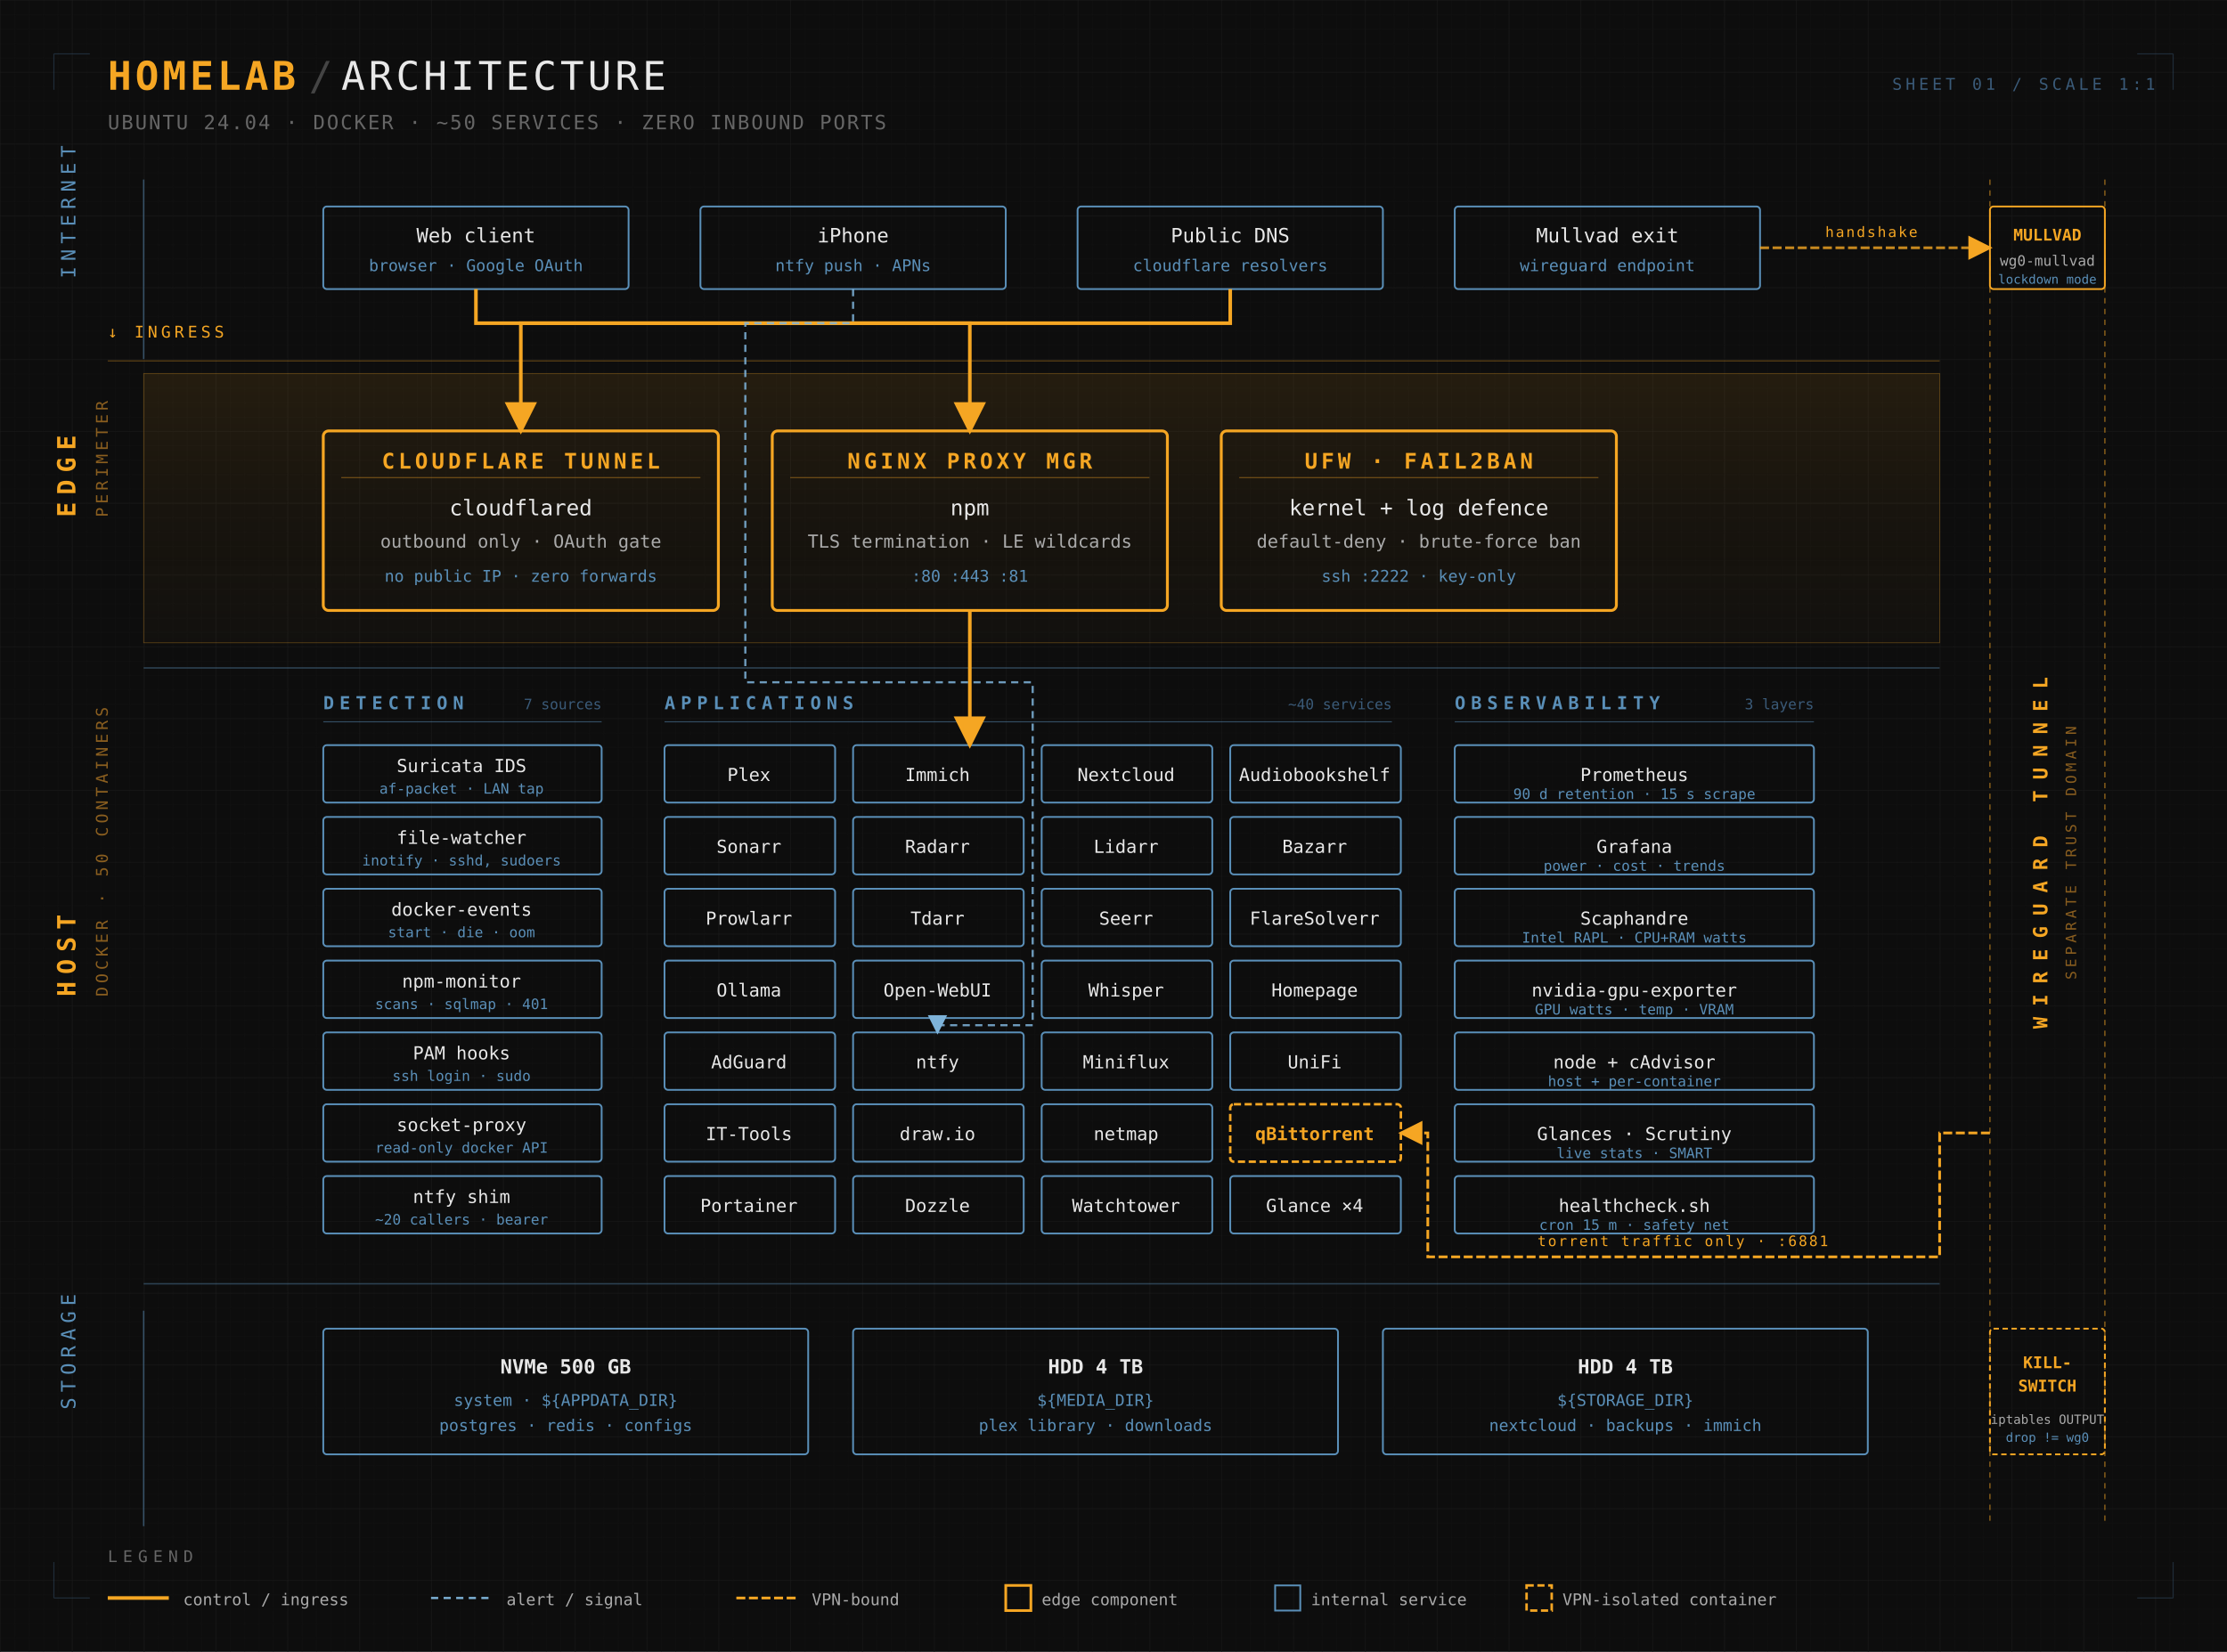
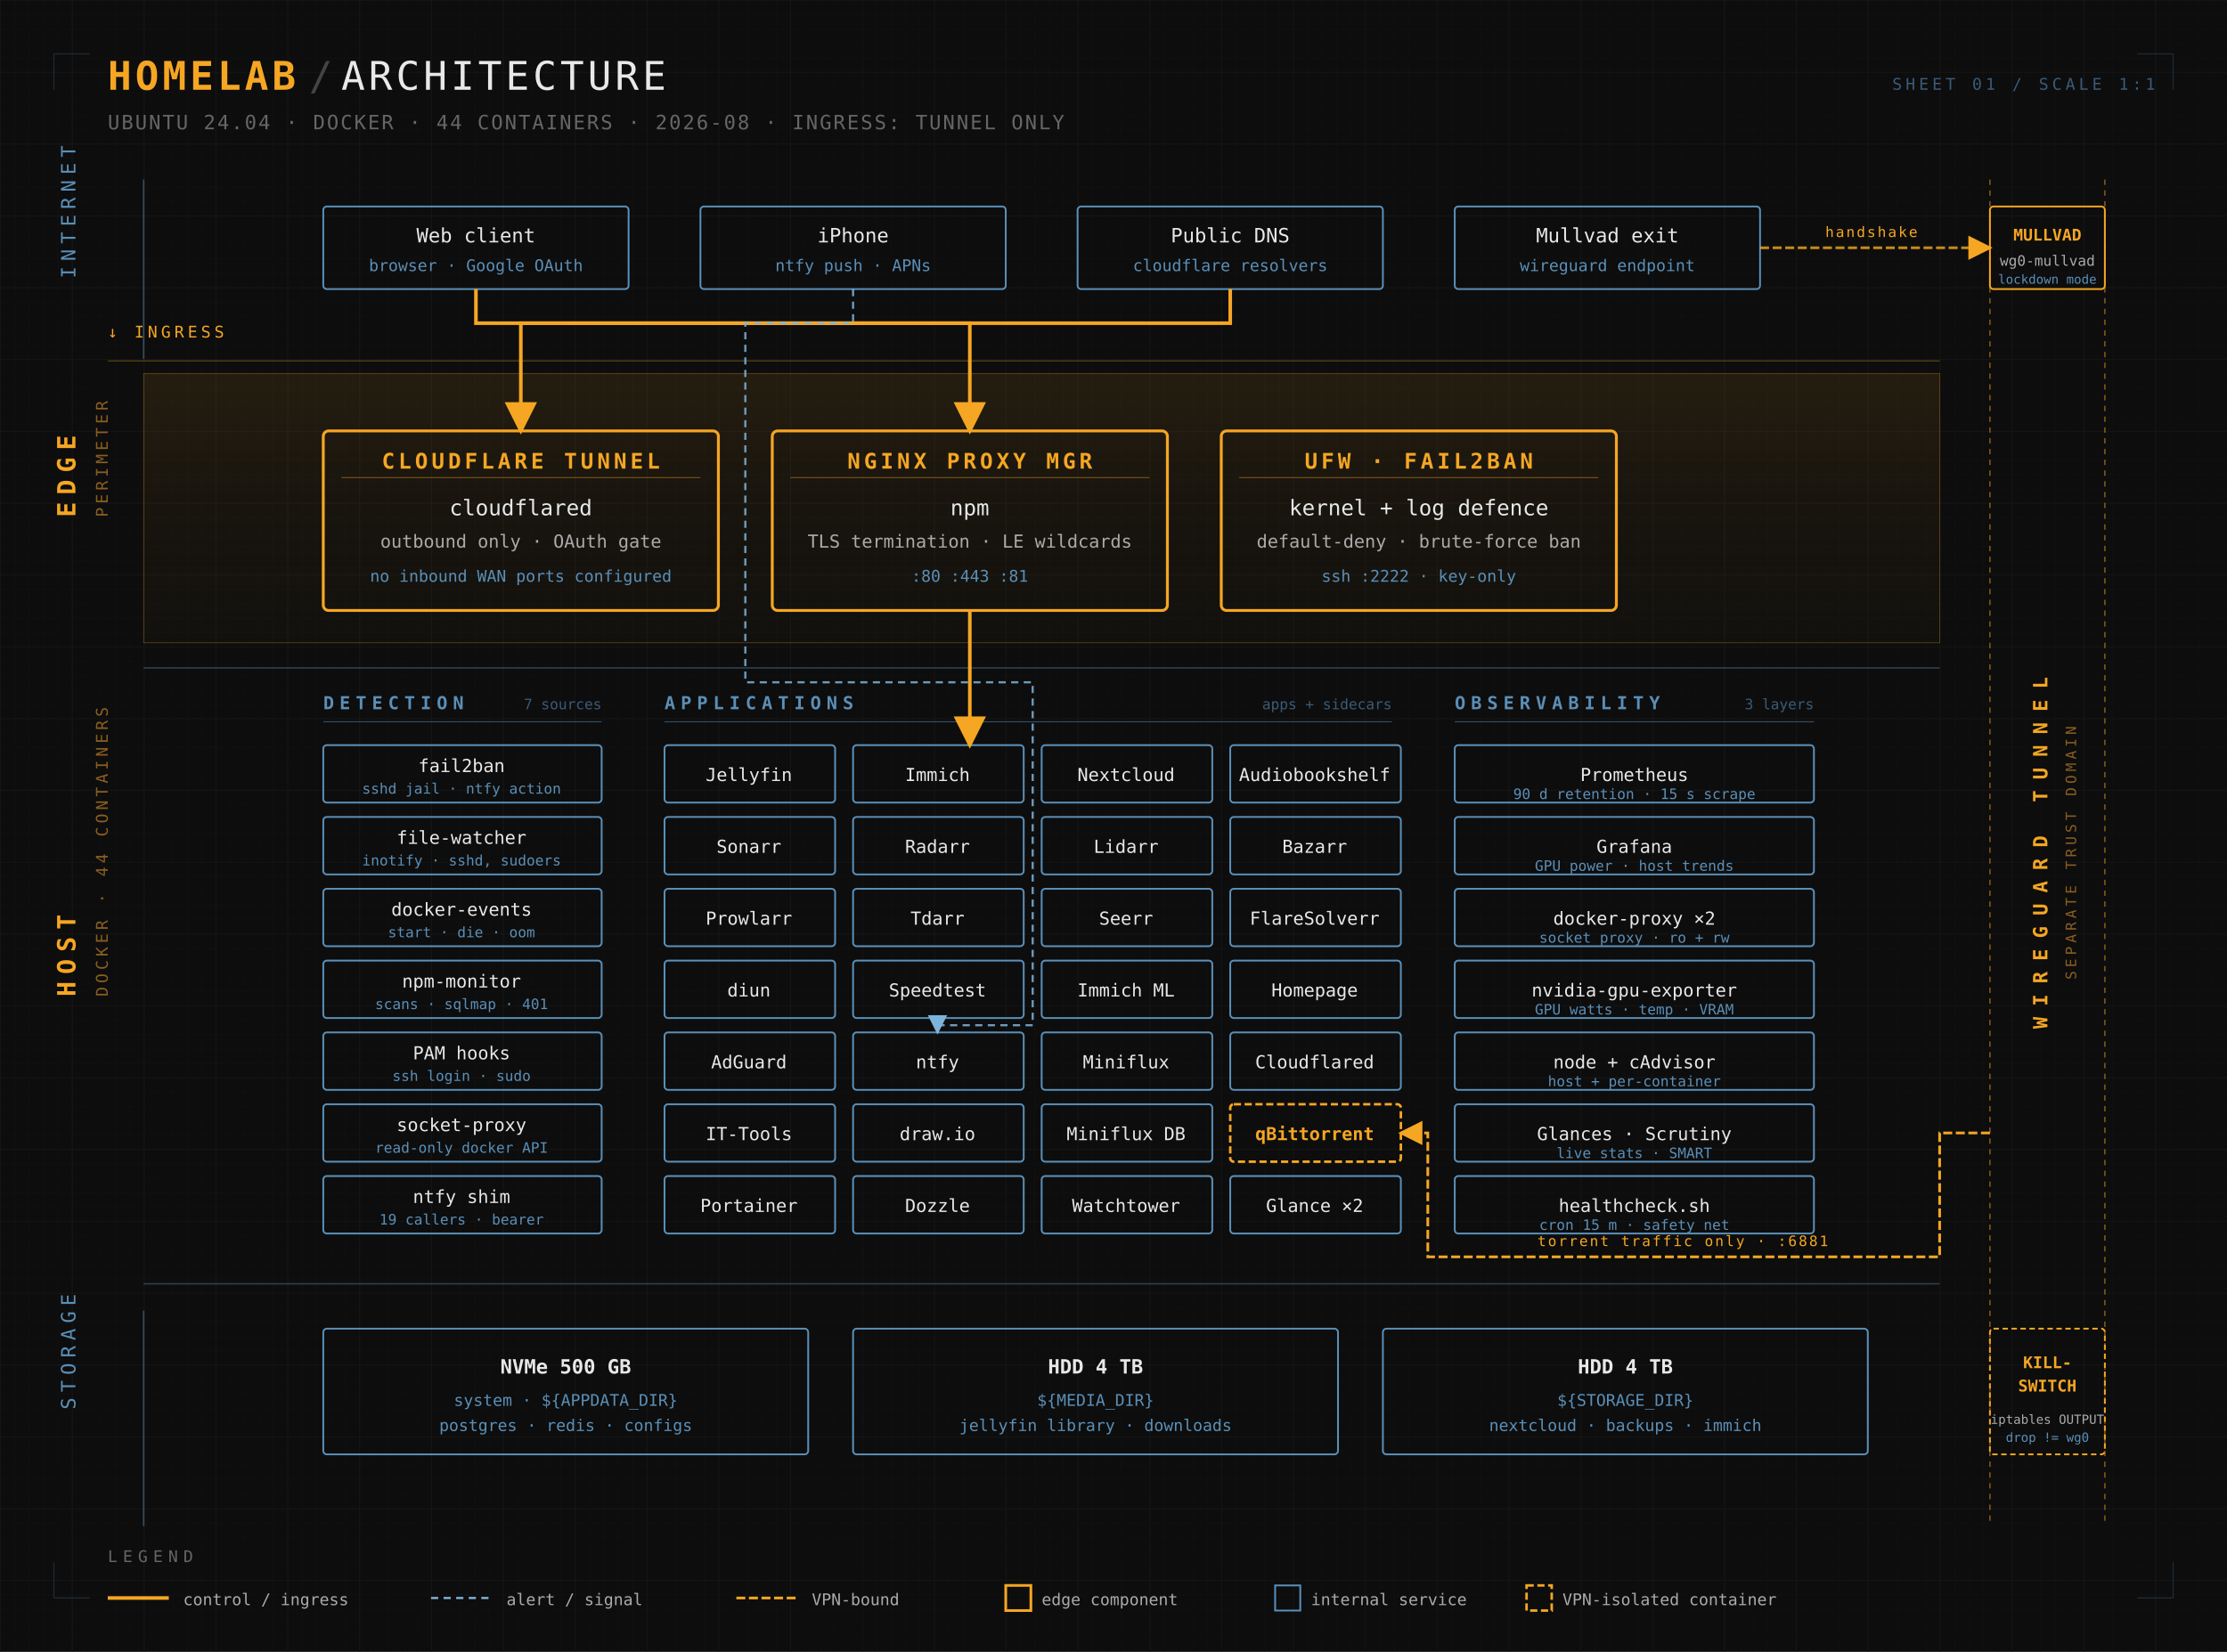
<svg xmlns="http://www.w3.org/2000/svg" viewBox="0 0 1240 920" font-family="'Cascadia Mono','Cascadia Code','JetBrains Mono','SF Mono',Menlo,monospace">
  <defs>
    <pattern id="grid" width="40" height="40" patternUnits="userSpaceOnUse">
      <path d="M 40 0 L 0 0 0 40" fill="none" stroke="#1a1a1a" stroke-width="0.5" />
    </pattern>
    <pattern id="gridFine" width="8" height="8" patternUnits="userSpaceOnUse">
      <path d="M 8 0 L 0 0 0 8" fill="none" stroke="#141414" stroke-width="0.3" />
    </pattern>
    <linearGradient id="edgeBand" x1="0" y1="0" x2="0" y2="1">
      <stop offset="0%" stop-color="#f5a623" stop-opacity="0.10" />
      <stop offset="50%" stop-color="#f5a623" stop-opacity="0.05" />
      <stop offset="100%" stop-color="#f5a623" stop-opacity="0.02" />
    </linearGradient>
    <linearGradient id="edgeRule" x1="0" y1="0" x2="1" y2="0">
      <stop offset="0%" stop-color="#f5a623" stop-opacity="0.2" />
      <stop offset="10%" stop-color="#f5a623" stop-opacity="1.0" />
      <stop offset="90%" stop-color="#f5a623" stop-opacity="1.0" />
      <stop offset="100%" stop-color="#f5a623" stop-opacity="0.2" />
    </linearGradient>
    <marker id="arrowAmber" markerWidth="9" markerHeight="9" refX="8" refY="4.5" orient="auto">
      <path d="M0,0 L9,4.5 L0,9 z" fill="#f5a623" />
    </marker>
    <marker id="arrowBlue" markerWidth="9" markerHeight="9" refX="8" refY="4.5" orient="auto">
      <path d="M0,0 L9,4.5 L0,9 z" fill="#7eb3d9" />
    </marker>
    <marker id="arrowDim" markerWidth="9" markerHeight="9" refX="8" refY="4.5" orient="auto">
      <path d="M0,0 L9,4.5 L0,9 z" fill="#3a5a78" />
    </marker>
  </defs>
  <rect width="1240" height="920" fill="#0d0d0d" />
  <rect width="1240" height="920" fill="url(#gridFine)" />
  <rect width="1240" height="920" fill="url(#grid)" />
  <text x="60" y="50" font-size="22" fill="#f5a623" font-weight="700" letter-spacing="2">HOMELAB</text>
  <text x="172" y="50" font-size="22" fill="#444" font-weight="300">/</text>
  <text x="190" y="50" font-size="22" fill="#e8e8e8" font-weight="300" letter-spacing="2">ARCHITECTURE</text>
-   <text x="60" y="72" font-size="11" fill="#666" letter-spacing="1">UBUNTU 24.04 · DOCKER · ~50 SERVICES · ZERO INBOUND PORTS</text>
+   <text x="60" y="72" font-size="11" fill="#666" letter-spacing="1">UBUNTU 24.04 · DOCKER · 44 CONTAINERS · 2026-08 · INGRESS: TUNNEL ONLY</text>
  <g stroke="#3a5a78" stroke-width="0.6" fill="none" stroke-opacity="0.4">
    <path d="M 30 30 L 30 50 M 30 30 L 50 30" />
    <path d="M 1210 30 L 1210 50 M 1210 30 L 1190 30" />
    <path d="M 30 890 L 30 870 M 30 890 L 50 890" />
    <path d="M 1210 890 L 1210 870 M 1210 890 L 1190 890" />
  </g>
  <text x="1200" y="50" font-size="9" fill="#3a5a78" text-anchor="end" letter-spacing="2">SHEET 01 / SCALE 1:1</text>
  <text x="42" y="155" font-size="11" fill="#5a8fb8" letter-spacing="3" transform="rotate(-90,42,155)">INTERNET</text>
  <line x1="80" y1="100" x2="80" y2="200" stroke="#5a8fb8" stroke-width="0.8" stroke-opacity="0.5" />
  <g stroke="#5a8fb8" stroke-width="1" fill="none">
    <rect x="180" y="115" width="170" height="46" rx="2" />
    <rect x="390" y="115" width="170" height="46" rx="2" />
    <rect x="600" y="115" width="170" height="46" rx="2" />
    <rect x="810" y="115" width="170" height="46" rx="2" />
  </g>
  <g font-size="11" fill="#e8e8e8" text-anchor="middle">
    <text x="265" y="135">Web client</text>
    <text x="265" y="151" font-size="9" fill="#5a8fb8">browser · Google OAuth</text>
    <text x="475" y="135">iPhone</text>
    <text x="475" y="151" font-size="9" fill="#5a8fb8">ntfy push · APNs</text>
    <text x="685" y="135">Public DNS</text>
    <text x="685" y="151" font-size="9" fill="#5a8fb8">cloudflare resolvers</text>
    <text x="895" y="135">Mullvad exit</text>
    <text x="895" y="151" font-size="9" fill="#5a8fb8">wireguard endpoint</text>
  </g>
  <line x1="60" y1="195" x2="1080" y2="195" stroke="url(#edgeRule)" stroke-width="3" />
  <line x1="60" y1="201" x2="1080" y2="201" stroke="#f5a623" stroke-width="0.6" stroke-opacity="0.35" />
  <text x="60" y="188" font-size="9" fill="#f5a623" letter-spacing="2">↓ INGRESS</text>
  <rect x="80" y="208" width="1000" height="150" fill="url(#edgeBand)" />
  <rect x="80" y="208" width="1000" height="150" fill="none" stroke="#f5a623" stroke-width="0.4" stroke-opacity="0.35" />
  <text x="42" y="288" font-size="14" fill="#f5a623" letter-spacing="4" font-weight="700" transform="rotate(-90,42,288)">EDGE</text>
  <text x="60" y="288" font-size="9" fill="#8a5e1f" letter-spacing="2" transform="rotate(-90,60,288)">PERIMETER</text>
  <g stroke="#f5a623" stroke-width="1.6" fill="none">
    <rect x="180" y="240" width="220" height="100" rx="3" />
    <rect x="430" y="240" width="220" height="100" rx="3" />
    <rect x="680" y="240" width="220" height="100" rx="3" />
  </g>
  <g stroke="#f5a623" stroke-width="0.6" stroke-opacity="0.4">
    <line x1="190" y1="266" x2="390" y2="266" />
    <line x1="440" y1="266" x2="640" y2="266" />
    <line x1="690" y1="266" x2="890" y2="266" />
  </g>
  <g font-size="12" fill="#e8e8e8" text-anchor="middle">
    <text x="290" y="261" fill="#f5a623" font-weight="600" letter-spacing="2">CLOUDFLARE TUNNEL</text>
    <text x="290" y="287">cloudflared</text>
    <text x="290" y="305" font-size="10" fill="#aaa">outbound only · OAuth gate</text>
-     <text x="290" y="324" font-size="9" fill="#5a8fb8">no public IP · zero forwards</text>
+     <text x="290" y="324" font-size="9" fill="#5a8fb8">no inbound WAN ports configured</text>
    <text x="540" y="261" fill="#f5a623" font-weight="600" letter-spacing="2">NGINX PROXY MGR</text>
    <text x="540" y="287">npm</text>
    <text x="540" y="305" font-size="10" fill="#aaa">TLS termination · LE wildcards</text>
    <text x="540" y="324" font-size="9" fill="#5a8fb8">:80 :443 :81</text>
    <text x="790" y="261" fill="#f5a623" font-weight="600" letter-spacing="2">UFW · FAIL2BAN</text>
    <text x="790" y="287">kernel + log defence</text>
    <text x="790" y="305" font-size="10" fill="#aaa">default-deny · brute-force ban</text>
    <text x="790" y="324" font-size="9" fill="#5a8fb8">ssh :2222 · key-only</text>
  </g>
  <line x1="80" y1="372" x2="1080" y2="372" stroke="#5a8fb8" stroke-width="0.8" stroke-opacity="0.4" />
  <text x="42" y="555" font-size="14" fill="#f5a623" letter-spacing="4" font-weight="700" transform="rotate(-90,42,555)">HOST</text>
-   <text x="60" y="555" font-size="9" fill="#8a5e1f" letter-spacing="2" transform="rotate(-90,60,555)">DOCKER · 50 CONTAINERS</text>
+   <text x="60" y="555" font-size="9" fill="#8a5e1f" letter-spacing="2" transform="rotate(-90,60,555)">DOCKER · 44 CONTAINERS</text>
  <text x="180" y="395" font-size="10" fill="#5a8fb8" letter-spacing="3" font-weight="600">DETECTION</text>
  <line x1="180" y1="402" x2="335" y2="402" stroke="#5a8fb8" stroke-width="0.6" stroke-opacity="0.5" />
  <text x="335" y="395" font-size="8" fill="#3a5a78" text-anchor="end">7 sources</text>
  <g stroke="#5a8fb8" stroke-width="1" fill="none">
    <rect x="180" y="415" width="155" height="32" rx="2" />
    <rect x="180" y="455" width="155" height="32" rx="2" />
    <rect x="180" y="495" width="155" height="32" rx="2" />
    <rect x="180" y="535" width="155" height="32" rx="2" />
    <rect x="180" y="575" width="155" height="32" rx="2" />
    <rect x="180" y="615" width="155" height="32" rx="2" />
    <rect x="180" y="655" width="155" height="32" rx="2" />
  </g>
  <g font-size="10" fill="#e8e8e8" text-anchor="middle">
-     <text x="257" y="430">Suricata IDS</text>
-     <text x="257" y="442" font-size="8" fill="#5a8fb8">af-packet · LAN tap</text>
+     <text x="257" y="430">fail2ban</text>
+     <text x="257" y="442" font-size="8" fill="#5a8fb8">sshd jail · ntfy action</text>
    <text x="257" y="470">file-watcher</text>
    <text x="257" y="482" font-size="8" fill="#5a8fb8">inotify · sshd, sudoers</text>
    <text x="257" y="510">docker-events</text>
    <text x="257" y="522" font-size="8" fill="#5a8fb8">start · die · oom</text>
    <text x="257" y="550">npm-monitor</text>
    <text x="257" y="562" font-size="8" fill="#5a8fb8">scans · sqlmap · 401</text>
    <text x="257" y="590">PAM hooks</text>
    <text x="257" y="602" font-size="8" fill="#5a8fb8">ssh login · sudo</text>
    <text x="257" y="630">socket-proxy</text>
    <text x="257" y="642" font-size="8" fill="#5a8fb8">read-only docker API</text>
    <text x="257" y="670">ntfy shim</text>
-     <text x="257" y="682" font-size="8" fill="#5a8fb8">~20 callers · bearer</text>
+     <text x="257" y="682" font-size="8" fill="#5a8fb8">19 callers · bearer</text>
  </g>
  <text x="370" y="395" font-size="10" fill="#5a8fb8" letter-spacing="3" font-weight="600">APPLICATIONS</text>
  <line x1="370" y1="402" x2="775" y2="402" stroke="#5a8fb8" stroke-width="0.6" stroke-opacity="0.5" />
-   <text x="775" y="395" font-size="8" fill="#3a5a78" text-anchor="end">~40 services</text>
+   <text x="775" y="395" font-size="8" fill="#3a5a78" text-anchor="end">apps + sidecars</text>
  <g stroke="#5a8fb8" stroke-width="1" fill="none">
    <rect x="370" y="415" width="95" height="32" rx="2" />
    <rect x="475" y="415" width="95" height="32" rx="2" />
    <rect x="580" y="415" width="95" height="32" rx="2" />
    <rect x="685" y="415" width="95" height="32" rx="2" />
    <rect x="370" y="455" width="95" height="32" rx="2" />
    <rect x="475" y="455" width="95" height="32" rx="2" />
    <rect x="580" y="455" width="95" height="32" rx="2" />
    <rect x="685" y="455" width="95" height="32" rx="2" />
    <rect x="370" y="495" width="95" height="32" rx="2" />
    <rect x="475" y="495" width="95" height="32" rx="2" />
    <rect x="580" y="495" width="95" height="32" rx="2" />
    <rect x="685" y="495" width="95" height="32" rx="2" />
    <rect x="370" y="535" width="95" height="32" rx="2" />
    <rect x="475" y="535" width="95" height="32" rx="2" />
    <rect x="580" y="535" width="95" height="32" rx="2" />
    <rect x="685" y="535" width="95" height="32" rx="2" />
    <rect x="370" y="575" width="95" height="32" rx="2" />
    <rect x="475" y="575" width="95" height="32" rx="2" />
    <rect x="580" y="575" width="95" height="32" rx="2" />
    <rect x="685" y="575" width="95" height="32" rx="2" />
    <rect x="370" y="615" width="95" height="32" rx="2" />
    <rect x="475" y="615" width="95" height="32" rx="2" />
    <rect x="580" y="615" width="95" height="32" rx="2" />
    <rect x="370" y="655" width="95" height="32" rx="2" />
    <rect x="475" y="655" width="95" height="32" rx="2" />
    <rect x="580" y="655" width="95" height="32" rx="2" />
    <rect x="685" y="655" width="95" height="32" rx="2" />
  </g>
  <rect x="685" y="615" width="95" height="32" rx="2" fill="none" stroke="#f5a623" stroke-width="1.4" stroke-dasharray="4,2" />
  <g font-size="10" fill="#e8e8e8" text-anchor="middle">
-     <text x="417" y="435">Plex</text>
+     <text x="417" y="435">Jellyfin</text>
    <text x="522" y="435">Immich</text>
    <text x="627" y="435">Nextcloud</text>
    <text x="732" y="435">Audiobookshelf</text>
    <text x="417" y="475">Sonarr</text>
    <text x="522" y="475">Radarr</text>
    <text x="627" y="475">Lidarr</text>
    <text x="732" y="475">Bazarr</text>
    <text x="417" y="515">Prowlarr</text>
    <text x="522" y="515">Tdarr</text>
    <text x="627" y="515">Seerr</text>
    <text x="732" y="515">FlareSolverr</text>
-     <text x="417" y="555">Ollama</text>
-     <text x="522" y="555">Open-WebUI</text>
-     <text x="627" y="555">Whisper</text>
+     <text x="417" y="555">diun</text>
+     <text x="522" y="555">Speedtest</text>
+     <text x="627" y="555">Immich ML</text>
    <text x="732" y="555">Homepage</text>
    <text x="417" y="595">AdGuard</text>
    <text x="522" y="595">ntfy</text>
    <text x="627" y="595">Miniflux</text>
-     <text x="732" y="595">UniFi</text>
+     <text x="732" y="595">Cloudflared</text>
    <text x="417" y="635">IT-Tools</text>
    <text x="522" y="635">draw.io</text>
-     <text x="627" y="635">netmap</text>
+     <text x="627" y="635">Miniflux DB</text>
    <text x="732" y="635" fill="#f5a623" font-weight="600">qBittorrent</text>
    <text x="417" y="675">Portainer</text>
    <text x="522" y="675">Dozzle</text>
    <text x="627" y="675">Watchtower</text>
-     <text x="732" y="675">Glance ×4</text>
+     <text x="732" y="675">Glance ×2</text>
  </g>
  <text x="810" y="395" font-size="10" fill="#5a8fb8" letter-spacing="3" font-weight="600">OBSERVABILITY</text>
  <line x1="810" y1="402" x2="1010" y2="402" stroke="#5a8fb8" stroke-width="0.6" stroke-opacity="0.5" />
  <text x="1010" y="395" font-size="8" fill="#3a5a78" text-anchor="end">3 layers</text>
  <g stroke="#5a8fb8" stroke-width="1" fill="none">
    <rect x="810" y="415" width="200" height="32" rx="2" />
    <rect x="810" y="455" width="200" height="32" rx="2" />
    <rect x="810" y="495" width="200" height="32" rx="2" />
    <rect x="810" y="535" width="200" height="32" rx="2" />
    <rect x="810" y="575" width="200" height="32" rx="2" />
    <rect x="810" y="615" width="200" height="32" rx="2" />
    <rect x="810" y="655" width="200" height="32" rx="2" />
  </g>
  <g font-size="10" fill="#e8e8e8" text-anchor="middle">
    <text x="910" y="435">Prometheus</text>
    <text x="910" y="445" font-size="8" fill="#5a8fb8">90 d retention · 15 s scrape</text>
    <text x="910" y="475">Grafana</text>
-     <text x="910" y="485" font-size="8" fill="#5a8fb8">power · cost · trends</text>
-     <text x="910" y="515">Scaphandre</text>
-     <text x="910" y="525" font-size="8" fill="#5a8fb8">Intel RAPL · CPU+RAM watts</text>
+     <text x="910" y="485" font-size="8" fill="#5a8fb8">GPU power · host trends</text>
+     <text x="910" y="515">docker-proxy ×2</text>
+     <text x="910" y="525" font-size="8" fill="#5a8fb8">socket proxy · ro + rw</text>
    <text x="910" y="555">nvidia-gpu-exporter</text>
    <text x="910" y="565" font-size="8" fill="#5a8fb8">GPU watts · temp · VRAM</text>
    <text x="910" y="595">node + cAdvisor</text>
    <text x="910" y="605" font-size="8" fill="#5a8fb8">host + per-container</text>
    <text x="910" y="635">Glances · Scrutiny</text>
    <text x="910" y="645" font-size="8" fill="#5a8fb8">live stats · SMART</text>
    <text x="910" y="675">healthcheck.sh</text>
    <text x="910" y="685" font-size="8" fill="#5a8fb8">cron 15 m · safety net</text>
  </g>
  <line x1="80" y1="715" x2="1080" y2="715" stroke="#5a8fb8" stroke-width="0.8" stroke-opacity="0.4" />
  <text x="42" y="785" font-size="11" fill="#5a8fb8" letter-spacing="3" transform="rotate(-90,42,785)">STORAGE</text>
  <line x1="80" y1="730" x2="80" y2="850" stroke="#5a8fb8" stroke-width="0.8" stroke-opacity="0.5" />
  <g stroke="#5a8fb8" stroke-width="1" fill="none">
    <rect x="180" y="740" width="270" height="70" rx="2" />
    <rect x="475" y="740" width="270" height="70" rx="2" />
    <rect x="770" y="740" width="270" height="70" rx="2" />
  </g>
  <g font-size="11" fill="#e8e8e8" text-anchor="middle">
    <text x="315" y="765" font-weight="600">NVMe 500 GB</text>
    <text x="315" y="783" font-size="9" fill="#5a8fb8">system · ${APPDATA_DIR}</text>
    <text x="315" y="797" font-size="9" fill="#5a8fb8">postgres · redis · configs</text>
    <text x="610" y="765" font-weight="600">HDD 4 TB</text>
    <text x="610" y="783" font-size="9" fill="#5a8fb8">${MEDIA_DIR}</text>
-     <text x="610" y="797" font-size="9" fill="#5a8fb8">plex library · downloads</text>
+     <text x="610" y="797" font-size="9" fill="#5a8fb8">jellyfin library · downloads</text>
    <text x="905" y="765" font-weight="600">HDD 4 TB</text>
    <text x="905" y="783" font-size="9" fill="#5a8fb8">${STORAGE_DIR}</text>
    <text x="905" y="797" font-size="9" fill="#5a8fb8">nextcloud · backups · immich</text>
  </g>
  <g id="vpn">
    <line x1="1108" y1="100" x2="1108" y2="850" stroke="#f5a623" stroke-width="0.7" stroke-dasharray="3,3" stroke-opacity="0.55" />
    <line x1="1172" y1="100" x2="1172" y2="850" stroke="#f5a623" stroke-width="0.7" stroke-dasharray="3,3" stroke-opacity="0.55" />
    <text x="1140" y="475" font-size="11" fill="#f5a623" letter-spacing="6" font-weight="700" text-anchor="middle" transform="rotate(-90,1140,475)">WIREGUARD TUNNEL</text>
    <text x="1156" y="475" font-size="8" fill="#8a5e1f" letter-spacing="2" text-anchor="middle" transform="rotate(-90,1156,475)">SEPARATE TRUST DOMAIN</text>
    <rect x="1108" y="115" width="64" height="46" rx="2" fill="none" stroke="#f5a623" stroke-width="1" />
    <text x="1140" y="134" font-size="9" fill="#f5a623" text-anchor="middle" font-weight="600">MULLVAD</text>
    <text x="1140" y="148" font-size="8" fill="#aaa" text-anchor="middle">wg0-mullvad</text>
    <text x="1140" y="158" font-size="7" fill="#5a8fb8" text-anchor="middle">lockdown mode</text>
    <rect x="1108" y="740" width="64" height="70" rx="2" fill="none" stroke="#f5a623" stroke-width="1" stroke-dasharray="3,2" />
    <text x="1140" y="762" font-size="9" fill="#f5a623" text-anchor="middle" font-weight="600">KILL-</text>
    <text x="1140" y="775" font-size="9" fill="#f5a623" text-anchor="middle" font-weight="600">SWITCH</text>
    <text x="1140" y="793" font-size="7" fill="#aaa" text-anchor="middle">iptables OUTPUT</text>
    <text x="1140" y="803" font-size="7" fill="#5a8fb8" text-anchor="middle">drop != wg0</text>
  </g>
  <g stroke="#f5a623" stroke-width="2" fill="none">
    <path d="M 265 161 L 265 180 L 540 180 L 540 240" marker-end="url(#arrowAmber)" />
    <path d="M 685 161 L 685 180 L 290 180 L 290 240" marker-end="url(#arrowAmber)" />
    <path d="M 540 340 L 540 372 L 540 415" marker-end="url(#arrowAmber)" />
  </g>
  <g stroke="#7eb3d9" stroke-width="1.2" stroke-dasharray="4,3" fill="none">
    <path d="M 475 161 L 475 180 L 415 180 L 415 380 L 575 380 L 575 571 L 522 571 L 522 575" marker-end="url(#arrowBlue)" stroke-opacity="0.85" />
  </g>
  <g stroke="#f5a623" stroke-width="1.5" stroke-dasharray="5,2" fill="none">
    <path d="M 980 138 L 1108 138" marker-end="url(#arrowAmber)" stroke-opacity="0.8" />
    <path d="M 1108 631 L 1080 631 L 1080 700 L 795 700 L 795 631 L 780 631" marker-end="url(#arrowAmber)" />
  </g>
  <text x="937" y="694" font-size="8" fill="#f5a623" text-anchor="middle" letter-spacing="1">torrent traffic only · :6881</text>
  <text x="1042" y="132" font-size="8" fill="#f5a623" text-anchor="middle" letter-spacing="1">handshake</text>
  <g id="legend" transform="translate(60, 870)">
    <text x="0" y="0" font-size="9" fill="#666" letter-spacing="3">LEGEND</text>
    <line x1="0" y1="20" x2="34" y2="20" stroke="#f5a623" stroke-width="2" />
    <text x="42" y="24" font-size="9" fill="#aaa">control / ingress</text>
    <line x1="180" y1="20" x2="214" y2="20" stroke="#7eb3d9" stroke-width="1.2" stroke-dasharray="4,3" />
    <text x="222" y="24" font-size="9" fill="#aaa">alert / signal</text>
    <line x1="350" y1="20" x2="384" y2="20" stroke="#f5a623" stroke-width="1.5" stroke-dasharray="5,2" />
    <text x="392" y="24" font-size="9" fill="#aaa">VPN-bound</text>
    <rect x="500" y="13" width="14" height="14" fill="none" stroke="#f5a623" stroke-width="1.5" />
    <text x="520" y="24" font-size="9" fill="#aaa">edge component</text>
    <rect x="650" y="13" width="14" height="14" fill="none" stroke="#5a8fb8" stroke-width="1" />
    <text x="670" y="24" font-size="9" fill="#aaa">internal service</text>
    <rect x="790" y="13" width="14" height="14" fill="none" stroke="#f5a623" stroke-width="1.4" stroke-dasharray="4,2" />
    <text x="810" y="24" font-size="9" fill="#aaa">VPN-isolated container</text>
  </g>
</svg>
